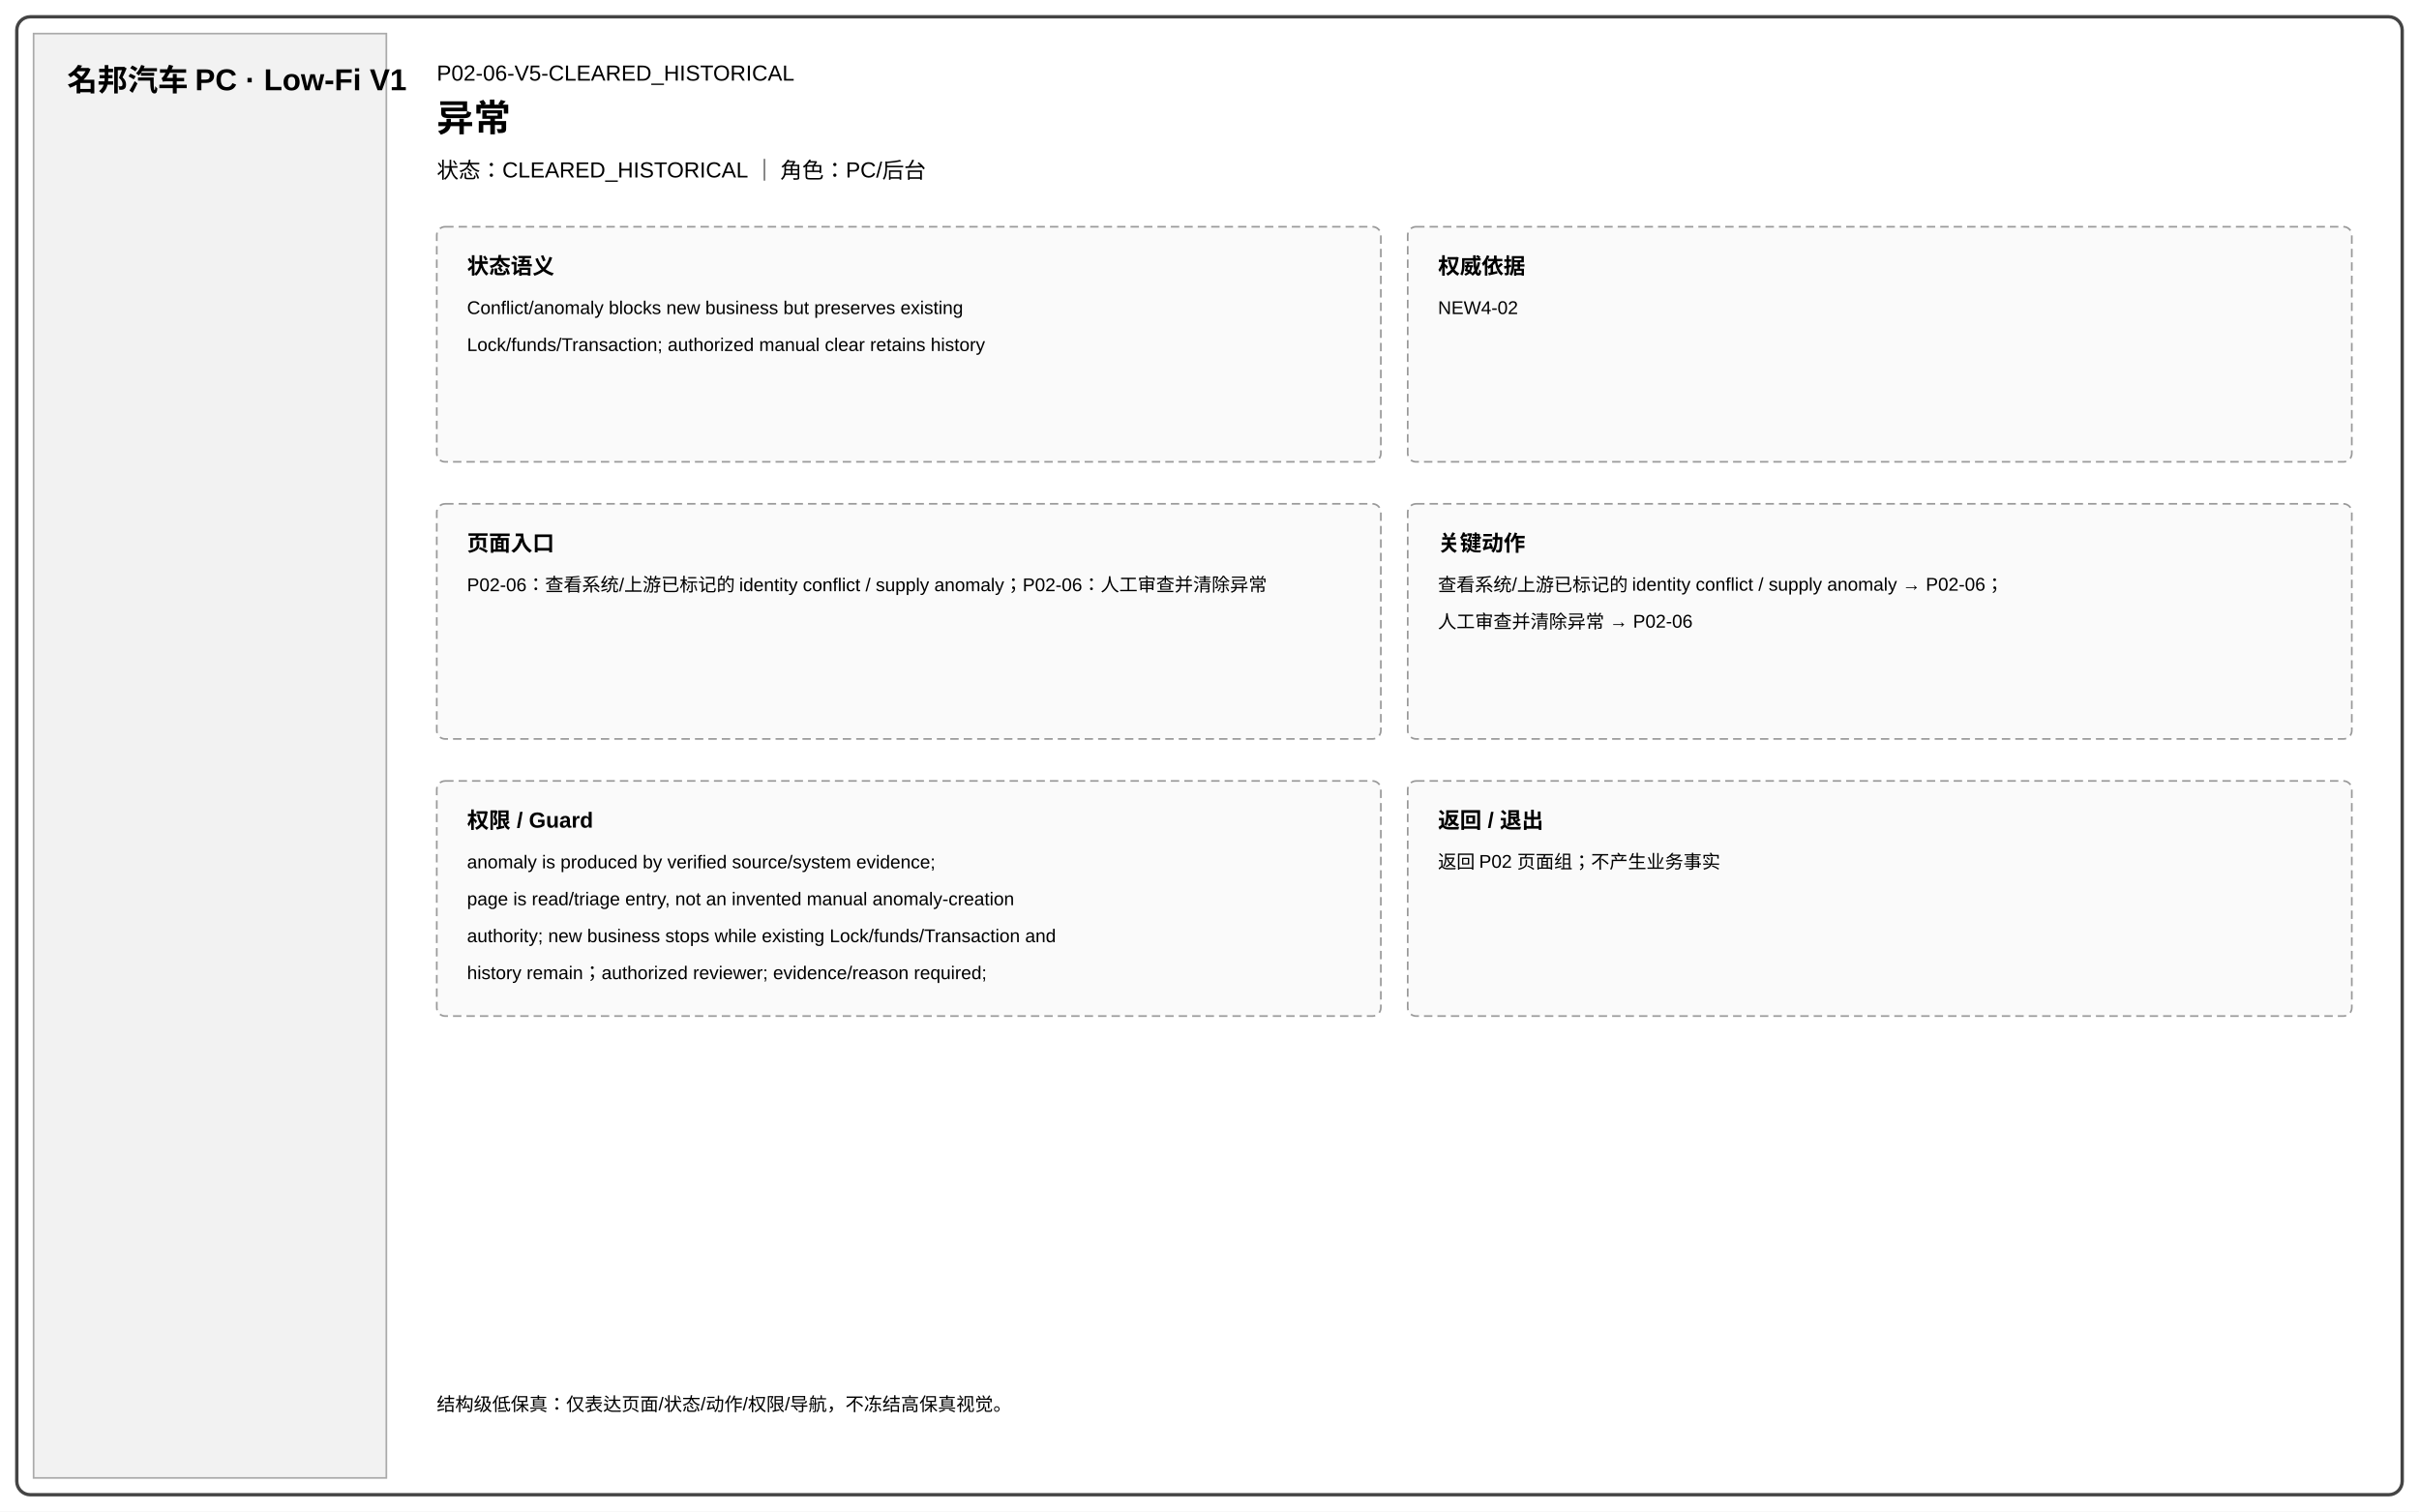
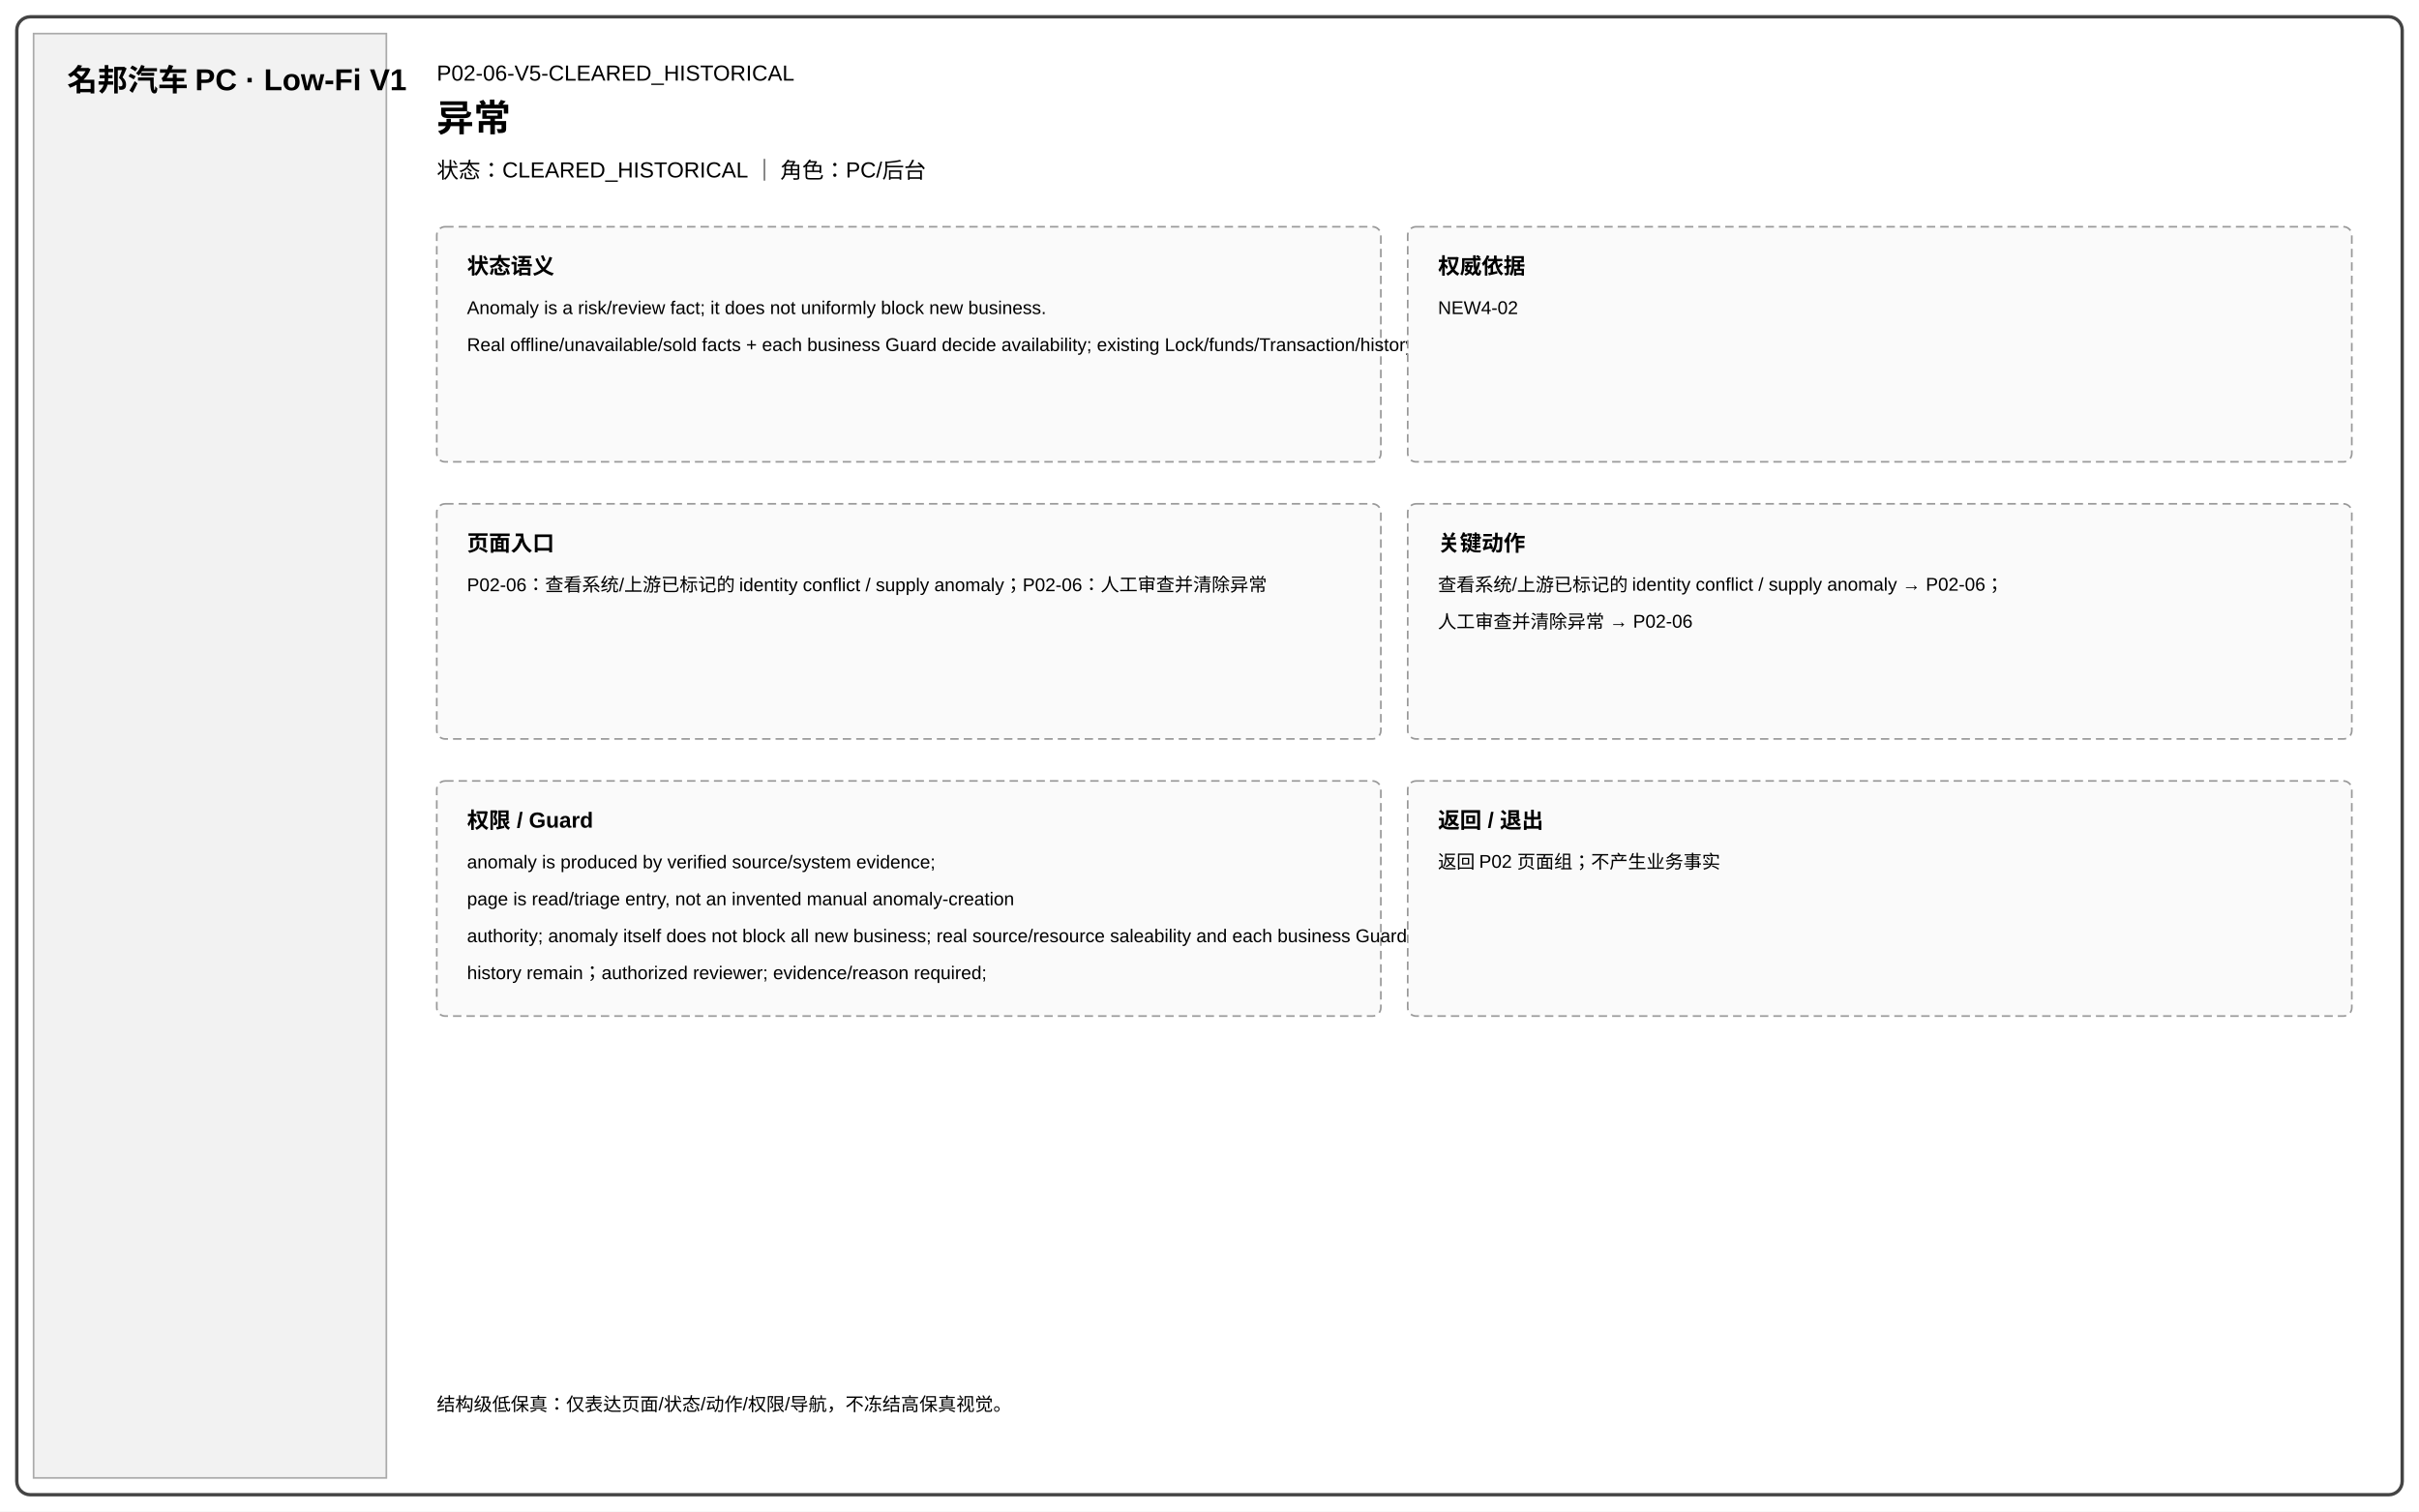
<svg xmlns="http://www.w3.org/2000/svg" width="1440" height="900" viewBox="0 0 1440 900">
  <rect width="100%" height="100%" fill="white" />
  <rect x="10" y="10" width="1420" height="880" rx="8" fill="none" stroke="#444" stroke-width="2" />
  <rect x="20" y="20" width="210" height="860" fill="#f2f2f2" stroke="#aaa" />
  <text x="40" y="54" font-family="Arial,sans-serif" font-size="18" font-weight="bold">名邦汽车 PC · Low-Fi V1</text>
  <text x="260" y="48" font-family="Arial,sans-serif" font-size="13">P02-06-V5-CLEARED_HISTORICAL</text>
  <text x="260" y="78" font-family="Arial,sans-serif" font-size="22" font-weight="bold">异常</text>
  <text x="260" y="106" font-family="Arial,sans-serif" font-size="13">状态：CLEARED_HISTORICAL ｜ 角色：PC/后台</text>
  <rect x="260" y="135" width="562" height="140" rx="5" fill="#fafafa" stroke="#999" stroke-dasharray="5 3" />
  <text x="278" y="163" font-family="Arial,sans-serif" font-size="13" font-weight="bold">状态语义</text>
-   <text x="278" y="187" font-family="Arial,sans-serif" font-size="11">Conflict/anomaly blocks new business but preserves existing</text>
-   <text x="278" y="209" font-family="Arial,sans-serif" font-size="11">Lock/funds/Transaction; authorized manual clear retains history</text>
+   <text x="278" y="187" font-family="Arial,sans-serif" font-size="11">Anomaly is a risk/review fact; it does not uniformly block new business.</text>
+   <text x="278" y="209" font-family="Arial,sans-serif" font-size="11">Real offline/unavailable/sold facts + each business Guard decide availability; existing Lock/funds/Transaction/history remain.</text>
  <rect x="838" y="135" width="562" height="140" rx="5" fill="#fafafa" stroke="#999" stroke-dasharray="5 3" />
  <text x="856" y="163" font-family="Arial,sans-serif" font-size="13" font-weight="bold">权威依据</text>
  <text x="856" y="187" font-family="Arial,sans-serif" font-size="11">NEW4-02</text>
  <rect x="260" y="300" width="562" height="140" rx="5" fill="#fafafa" stroke="#999" stroke-dasharray="5 3" />
  <text x="278" y="328" font-family="Arial,sans-serif" font-size="13" font-weight="bold">页面入口</text>
  <text x="278" y="352" font-family="Arial,sans-serif" font-size="11">P02-06：查看系统/上游已标记的 identity conflict / supply anomaly；P02-06：人工审查并清除异常</text>
  <rect x="838" y="300" width="562" height="140" rx="5" fill="#fafafa" stroke="#999" stroke-dasharray="5 3" />
  <text x="856" y="328" font-family="Arial,sans-serif" font-size="13" font-weight="bold">关键动作</text>
  <text x="856" y="352" font-family="Arial,sans-serif" font-size="11">查看系统/上游已标记的 identity conflict / supply anomaly → P02-06；</text>
  <text x="856" y="374" font-family="Arial,sans-serif" font-size="11">人工审查并清除异常 → P02-06</text>
  <rect x="260" y="465" width="562" height="140" rx="5" fill="#fafafa" stroke="#999" stroke-dasharray="5 3" />
  <text x="278" y="493" font-family="Arial,sans-serif" font-size="13" font-weight="bold">权限 / Guard</text>
  <text x="278" y="517" font-family="Arial,sans-serif" font-size="11">anomaly is produced by verified source/system evidence;</text>
  <text x="278" y="539" font-family="Arial,sans-serif" font-size="11">page is read/triage entry, not an invented manual anomaly-creation</text>
-   <text x="278" y="561" font-family="Arial,sans-serif" font-size="11">authority; new business stops while existing Lock/funds/Transaction and</text>
+   <text x="278" y="561" font-family="Arial,sans-serif" font-size="11">authority; anomaly itself does not block all new business; real source/resource saleability and each business Guard decide availability; existing Lock/funds/Transaction and</text>
  <text x="278" y="583" font-family="Arial,sans-serif" font-size="11">history remain；authorized reviewer; evidence/reason required;</text>
  <rect x="838" y="465" width="562" height="140" rx="5" fill="#fafafa" stroke="#999" stroke-dasharray="5 3" />
  <text x="856" y="493" font-family="Arial,sans-serif" font-size="13" font-weight="bold">返回 / 退出</text>
  <text x="856" y="517" font-family="Arial,sans-serif" font-size="11">返回 P02 页面组；不产生业务事实</text>
  <text x="260" y="840" font-family="Arial,sans-serif" font-size="11">结构级低保真：仅表达页面/状态/动作/权限/导航，不冻结高保真视觉。</text>
</svg>
